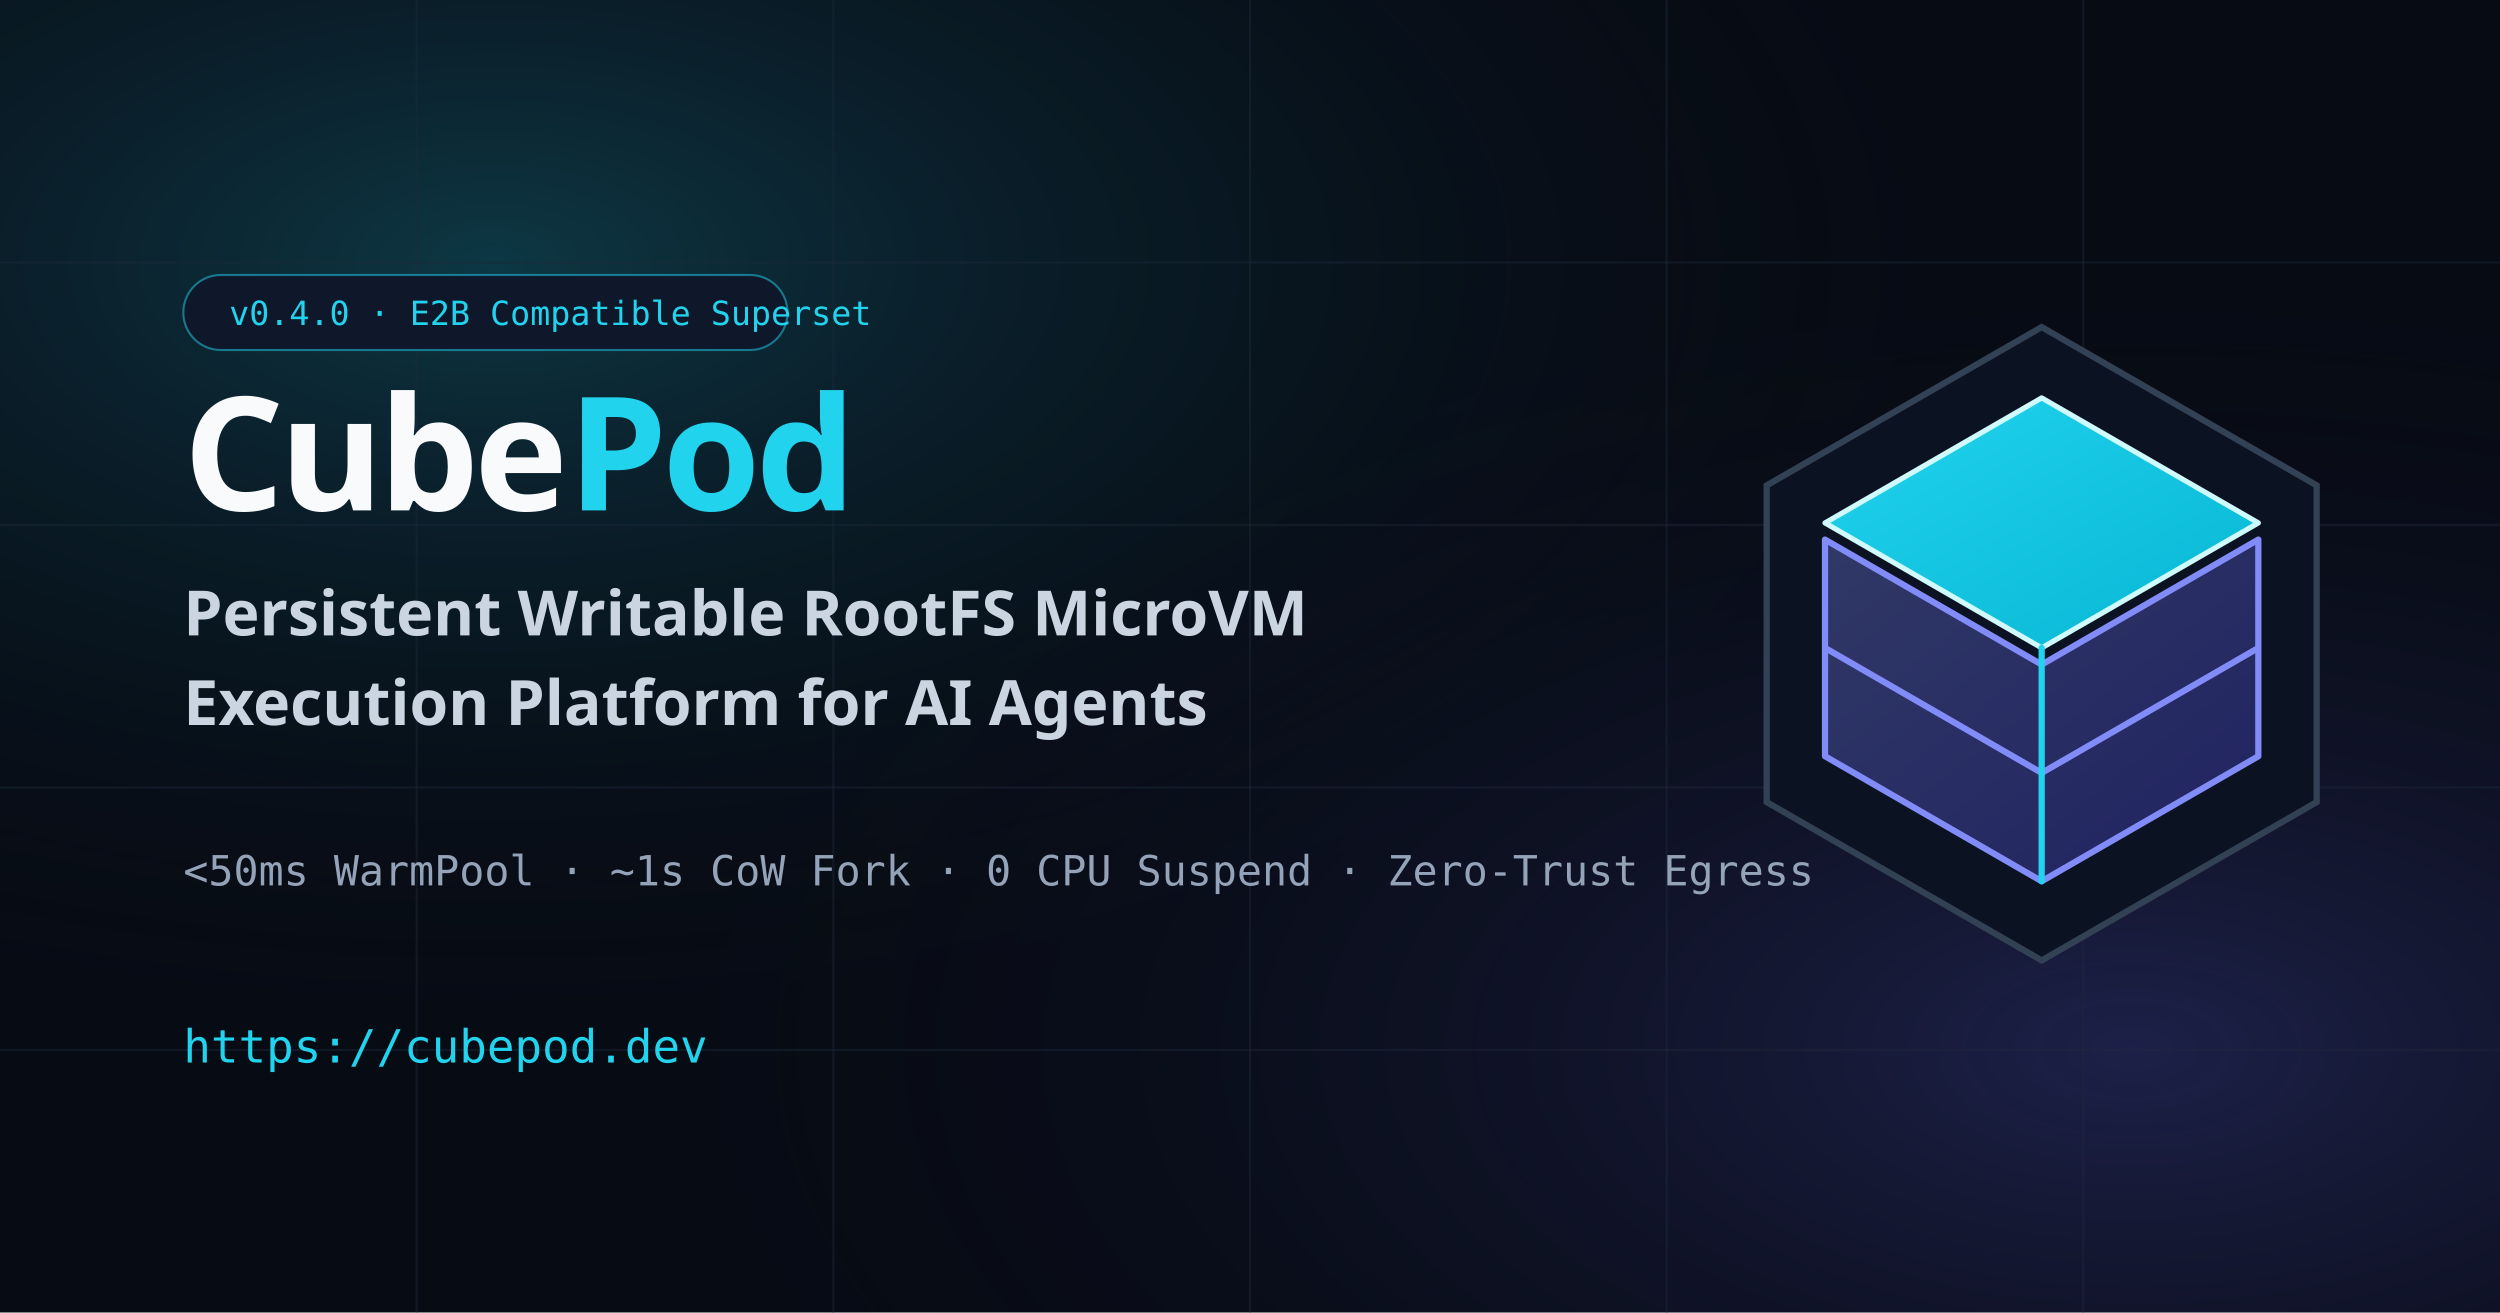
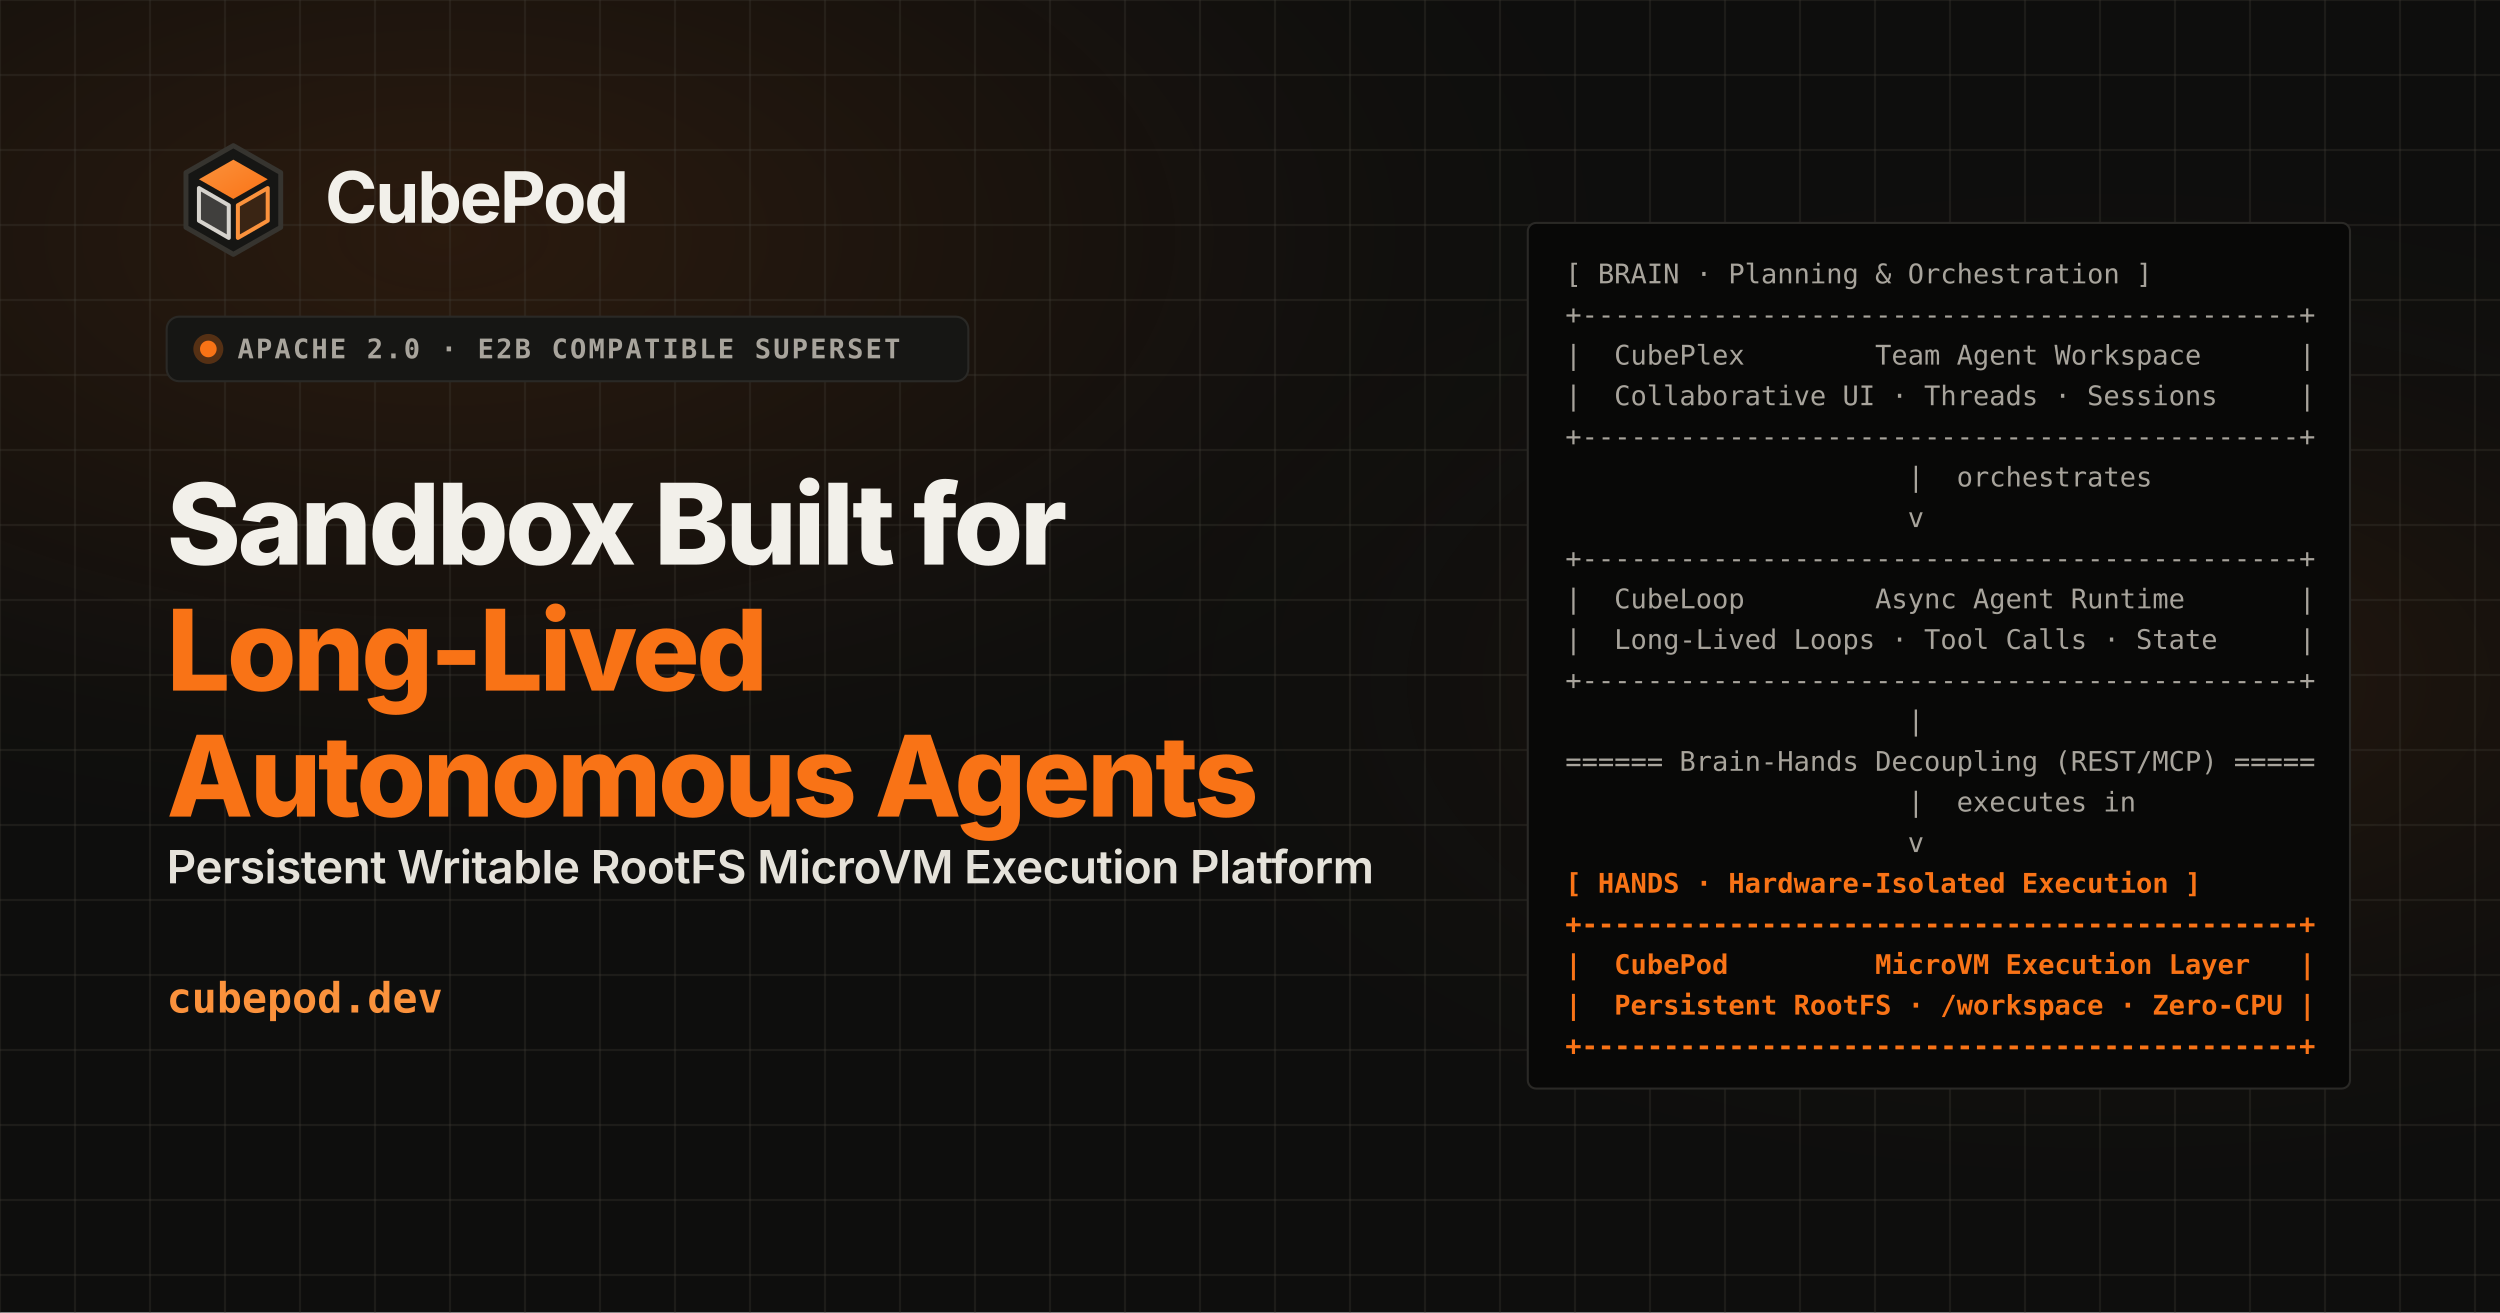
<svg xmlns="http://www.w3.org/2000/svg" viewBox="0 0 1200 630" width="1200" height="630" fill="none">
  <defs>
-     <radialGradient id="og-glow-1" cx="20%" cy="20%" r="60%">
-       <stop offset="0%" stop-color="#22d3ee" stop-opacity="0.22" />
-       <stop offset="100%" stop-color="#070b14" stop-opacity="0" />
+     <linearGradient id="cp-copper-logo" x1="0%" y1="0%" x2="100%" y2="100%">
+       <stop offset="0%" stop-color="#fb923c" />
+       <stop offset="100%" stop-color="#f97316" />
+     </linearGradient>
+     <radialGradient id="og-glow-1" cx="18%" cy="18%" r="50%">
+       <stop offset="0%" stop-color="#f97316" stop-opacity="0.12" />
+       <stop offset="55%" stop-color="#f97316" stop-opacity="0.04" />
+       <stop offset="100%" stop-color="#0e0e0d" stop-opacity="0" />
    </radialGradient>
-     <radialGradient id="og-glow-2" cx="85%" cy="80%" r="60%">
-       <stop offset="0%" stop-color="#6366f1" stop-opacity="0.24" />
-       <stop offset="100%" stop-color="#070b14" stop-opacity="0" />
+     <radialGradient id="og-glow-2" cx="84%" cy="52%" r="42%">
+       <stop offset="0%" stop-color="#f97316" stop-opacity="0.11" />
+       <stop offset="100%" stop-color="#0e0e0d" stop-opacity="0" />
    </radialGradient>
-     <linearGradient id="og-cube-top" x1="0%" y1="0%" x2="100%" y2="100%">
-       <stop offset="0%" stop-color="#22d3ee" />
-       <stop offset="100%" stop-color="#06b6d4" />
-     </linearGradient>
-     <linearGradient id="og-cube-bot" x1="0%" y1="0%" x2="100%" y2="100%">
-       <stop offset="0%" stop-color="#818cf8" />
-       <stop offset="100%" stop-color="#4f46e5" />
-     </linearGradient>
  </defs>
-   <rect width="1200" height="630" fill="#070b14" />
+   <rect width="1200" height="630" fill="#0e0e0d" />
  <rect width="1200" height="630" fill="url(#og-glow-1)" />
  <rect width="1200" height="630" fill="url(#og-glow-2)" />
-   <g stroke="#1e293b" stroke-opacity="0.45" stroke-width="1">
-     <line x1="0" y1="126" x2="1200" y2="126" />
+   <g stroke="#44423c" stroke-opacity="0.28" stroke-width="1">
+     <line x1="0" y1="0" x2="0" y2="630" />
+     <line x1="36" y1="0" x2="36" y2="630" />
+     <line x1="72" y1="0" x2="72" y2="630" />
+     <line x1="108" y1="0" x2="108" y2="630" />
+     <line x1="144" y1="0" x2="144" y2="630" />
+     <line x1="180" y1="0" x2="180" y2="630" />
+     <line x1="216" y1="0" x2="216" y2="630" />
+     <line x1="252" y1="0" x2="252" y2="630" />
+     <line x1="288" y1="0" x2="288" y2="630" />
+     <line x1="324" y1="0" x2="324" y2="630" />
+     <line x1="360" y1="0" x2="360" y2="630" />
+     <line x1="396" y1="0" x2="396" y2="630" />
+     <line x1="432" y1="0" x2="432" y2="630" />
+     <line x1="468" y1="0" x2="468" y2="630" />
+     <line x1="504" y1="0" x2="504" y2="630" />
+     <line x1="540" y1="0" x2="540" y2="630" />
+     <line x1="576" y1="0" x2="576" y2="630" />
+     <line x1="612" y1="0" x2="612" y2="630" />
+     <line x1="648" y1="0" x2="648" y2="630" />
+     <line x1="684" y1="0" x2="684" y2="630" />
+     <line x1="720" y1="0" x2="720" y2="630" />
+     <line x1="756" y1="0" x2="756" y2="630" />
+     <line x1="792" y1="0" x2="792" y2="630" />
+     <line x1="828" y1="0" x2="828" y2="630" />
+     <line x1="864" y1="0" x2="864" y2="630" />
+     <line x1="900" y1="0" x2="900" y2="630" />
+     <line x1="936" y1="0" x2="936" y2="630" />
+     <line x1="972" y1="0" x2="972" y2="630" />
+     <line x1="1008" y1="0" x2="1008" y2="630" />
+     <line x1="1044" y1="0" x2="1044" y2="630" />
+     <line x1="1080" y1="0" x2="1080" y2="630" />
+     <line x1="1116" y1="0" x2="1116" y2="630" />
+     <line x1="1152" y1="0" x2="1152" y2="630" />
+     <line x1="1188" y1="0" x2="1188" y2="630" />
+     <line x1="0" y1="0" x2="1200" y2="0" />
+     <line x1="0" y1="36" x2="1200" y2="36" />
+     <line x1="0" y1="72" x2="1200" y2="72" />
+     <line x1="0" y1="108" x2="1200" y2="108" />
+     <line x1="0" y1="144" x2="1200" y2="144" />
+     <line x1="0" y1="180" x2="1200" y2="180" />
+     <line x1="0" y1="216" x2="1200" y2="216" />
    <line x1="0" y1="252" x2="1200" y2="252" />
-     <line x1="0" y1="378" x2="1200" y2="378" />
+     <line x1="0" y1="288" x2="1200" y2="288" />
+     <line x1="0" y1="324" x2="1200" y2="324" />
+     <line x1="0" y1="360" x2="1200" y2="360" />
+     <line x1="0" y1="396" x2="1200" y2="396" />
+     <line x1="0" y1="432" x2="1200" y2="432" />
+     <line x1="0" y1="468" x2="1200" y2="468" />
    <line x1="0" y1="504" x2="1200" y2="504" />
-     <line x1="200" y1="0" x2="200" y2="630" />
-     <line x1="400" y1="0" x2="400" y2="630" />
-     <line x1="600" y1="0" x2="600" y2="630" />
-     <line x1="800" y1="0" x2="800" y2="630" />
-     <line x1="1000" y1="0" x2="1000" y2="630" />
+     <line x1="0" y1="540" x2="1200" y2="540" />
+     <line x1="0" y1="576" x2="1200" y2="576" />
+     <line x1="0" y1="612" x2="1200" y2="612" />
  </g>
-   <g transform="translate(820, 145)">
-     <polygon points="160,12 292,88 292,240 160,316 28,240 28,88" stroke="#334155" stroke-width="3" fill="#0b1222" />
-     <polygon points="160,174 264,114 264,218 160,278 56,218 56,114" fill="url(#og-cube-bot)" fill-opacity="0.32" stroke="#818cf8" stroke-width="3" stroke-linejoin="round" />
-     <polyline points="56,166 160,226 264,166" stroke="#818cf8" stroke-width="3" stroke-linejoin="round" fill="none" />
-     <polygon points="160,46 264,106 160,166 56,106" fill="url(#og-cube-top)" stroke="#cffafe" stroke-width="2.5" stroke-linejoin="round" />
-     <line x1="160" y1="166" x2="160" y2="278" stroke="#22d3ee" stroke-width="3" stroke-linecap="round" />
+   <g transform="translate(80,64) scale(1.684211)">
+     <polygon points="19,3.5 32.5,11.2 32.5,26.8 19,34.5 5.5,26.8 5.5,11.2" fill="#161614" stroke="#36342f" stroke-width="1.4" stroke-linejoin="round" />
+     <polygon points="19,7.5 28.8,13.1 19,18.7 9.2,13.1" fill="url(#cp-copper-logo)" />
+     <polygon points="9.2,15.6 17.7,20.5 17.7,29.8 9.2,24.9" fill="#d6d3cd" fill-opacity="0.22" stroke="#d6d3cd" stroke-width="1.15" stroke-linejoin="round" />
+     <polygon points="28.8,15.6 20.3,20.5 20.3,29.8 28.8,24.9" fill="#f97316" fill-opacity="0.16" stroke="#fb923c" stroke-width="1.15" stroke-linejoin="round" />
  </g>
-   <rect x="88" y="132" width="290" height="36" rx="18" fill="#0f172a" stroke="#22d3ee" stroke-opacity="0.5" />
-   <text x="110" y="156" font-family="ui-monospace, SFMono-Regular, Menlo, monospace" font-size="16" fill="#22d3ee">v0.4.0 · E2B Compatible Superset</text>
-   <text x="88" y="245" font-family="ui-sans-serif, system-ui, sans-serif" font-size="76" font-weight="800" letter-spacing="-0.03em" fill="#f8fafc">Cube<tspan fill="#22d3ee">Pod</tspan>
-   </text>
-   <text x="88" y="305" font-family="ui-sans-serif, system-ui, sans-serif" font-size="30" font-weight="600" fill="#cbd5e1">Persistent Writable RootFS MicroVM</text>
-   <text x="88" y="348" font-family="ui-sans-serif, system-ui, sans-serif" font-size="30" font-weight="600" fill="#cbd5e1">Execution Platform for AI Agents</text>
-   <text x="88" y="425" font-family="ui-monospace, SFMono-Regular, Menlo, monospace" font-size="20" fill="#94a3b8">&lt;50ms WarmPool  ·  ~1s CoW Fork  ·  0 CPU Suspend  ·  Zero-Trust Egress</text>
-   <text x="88" y="510" font-family="ui-monospace, SFMono-Regular, Menlo, monospace" font-size="22" fill="#22d3ee">https://cubepod.dev</text>
+   <text x="156" y="106.9" font-family="Plus Jakarta Sans, Inter, ui-sans-serif, sans-serif" font-size="34" font-weight="700" letter-spacing="-0.03em" fill="#f2f0ea">CubePod</text>
+   <rect x="80" y="152" width="384.8" height="31" rx="6" fill="#161614" stroke="#2a2926" stroke-width="1" />
+   <circle cx="100" cy="167.5" r="7.2" fill="#f97316" fill-opacity="0.28" />
+   <circle cx="100" cy="167.5" r="4" fill="#f97316" />
+   <text x="114" y="172.0" font-family="JetBrains Mono, ui-monospace, monospace" font-size="13" font-weight="600" letter-spacing="0.08em" fill="#a8a49c">APACHE 2.0  ·  E2B COMPATIBLE SUPERSET</text>
+   <text x="80" y="271.00" font-family="Plus Jakarta Sans, Inter, ui-sans-serif, sans-serif" font-size="54" font-weight="800" letter-spacing="-0.03em" fill="#f2f0ea">Sandbox Built for</text>
+   <text x="80" y="331.48" font-family="Plus Jakarta Sans, Inter, ui-sans-serif, sans-serif" font-size="54" font-weight="800" letter-spacing="-0.03em" fill="#f97316">Long-Lived</text>
+   <text x="80" y="391.96" font-family="Plus Jakarta Sans, Inter, ui-sans-serif, sans-serif" font-size="54" font-weight="800" letter-spacing="-0.03em" fill="#f97316">Autonomous Agents</text>
+   <text x="80" y="424.00" font-family="Plus Jakarta Sans, Inter, ui-sans-serif, sans-serif" font-size="22" font-weight="600" letter-spacing="-0.01em" fill="#e5e2da">Persistent Writable RootFS MicroVM Execution Platform</text>
+   <text x="80" y="486.00" font-family="JetBrains Mono, ui-monospace, monospace" font-size="20" font-weight="600" fill="#fb923c">cubepod.dev</text>
+   <rect x="733.34" y="107.00" width="394.66" height="415.50" rx="4" fill="#080807" stroke="#2a2926" stroke-width="1" />
+   <text x="751.34" y="136.00" font-family="JetBrains Mono, ui-monospace, monospace" font-size="13" font-weight="400" xml:space="preserve" fill="#a8a49c">[ BRAIN · Planning &amp; Orchestration ]</text>
+   <text x="751.34" y="155.50" font-family="JetBrains Mono, ui-monospace, monospace" font-size="13" font-weight="400" xml:space="preserve" fill="#a8a49c">+--------------------------------------------+</text>
+   <text x="751.34" y="175.00" font-family="JetBrains Mono, ui-monospace, monospace" font-size="13" font-weight="400" xml:space="preserve" fill="#a8a49c">|  CubePlex        Team Agent Workspace      |</text>
+   <text x="751.34" y="194.50" font-family="JetBrains Mono, ui-monospace, monospace" font-size="13" font-weight="400" xml:space="preserve" fill="#a8a49c">|  Collaborative UI · Threads · Sessions     |</text>
+   <text x="751.34" y="214.00" font-family="JetBrains Mono, ui-monospace, monospace" font-size="13" font-weight="400" xml:space="preserve" fill="#a8a49c">+--------------------------------------------+</text>
+   <text x="751.34" y="233.50" font-family="JetBrains Mono, ui-monospace, monospace" font-size="13" font-weight="400" xml:space="preserve" fill="#a8a49c">                     |  orchestrates</text>
+   <text x="751.34" y="253.00" font-family="JetBrains Mono, ui-monospace, monospace" font-size="13" font-weight="400" xml:space="preserve" fill="#a8a49c">                     v</text>
+   <text x="751.34" y="272.50" font-family="JetBrains Mono, ui-monospace, monospace" font-size="13" font-weight="400" xml:space="preserve" fill="#a8a49c">+--------------------------------------------+</text>
+   <text x="751.34" y="292.00" font-family="JetBrains Mono, ui-monospace, monospace" font-size="13" font-weight="400" xml:space="preserve" fill="#a8a49c">|  CubeLoop        Async Agent Runtime       |</text>
+   <text x="751.34" y="311.50" font-family="JetBrains Mono, ui-monospace, monospace" font-size="13" font-weight="400" xml:space="preserve" fill="#a8a49c">|  Long-Lived Loops · Tool Calls · State     |</text>
+   <text x="751.34" y="331.00" font-family="JetBrains Mono, ui-monospace, monospace" font-size="13" font-weight="400" xml:space="preserve" fill="#a8a49c">+--------------------------------------------+</text>
+   <text x="751.34" y="350.50" font-family="JetBrains Mono, ui-monospace, monospace" font-size="13" font-weight="400" xml:space="preserve" fill="#a8a49c">                     |</text>
+   <text x="751.34" y="370.00" font-family="JetBrains Mono, ui-monospace, monospace" font-size="13" font-weight="400" xml:space="preserve" fill="#a8a49c">====== Brain-Hands Decoupling (REST/MCP) =====</text>
+   <text x="751.34" y="389.50" font-family="JetBrains Mono, ui-monospace, monospace" font-size="13" font-weight="400" xml:space="preserve" fill="#a8a49c">                     |  executes in</text>
+   <text x="751.34" y="409.00" font-family="JetBrains Mono, ui-monospace, monospace" font-size="13" font-weight="400" xml:space="preserve" fill="#a8a49c">                     v</text>
+   <text x="751.34" y="428.50" font-family="JetBrains Mono, ui-monospace, monospace" font-size="13" font-weight="600" xml:space="preserve" fill="#f97316">[ HANDS · Hardware-Isolated Execution ]</text>
+   <text x="751.34" y="448.00" font-family="JetBrains Mono, ui-monospace, monospace" font-size="13" font-weight="600" xml:space="preserve" fill="#f97316">+--------------------------------------------+</text>
+   <text x="751.34" y="467.50" font-family="JetBrains Mono, ui-monospace, monospace" font-size="13" font-weight="600" xml:space="preserve" fill="#f97316">|  CubePod         MicroVM Execution Layer   |</text>
+   <text x="751.34" y="487.00" font-family="JetBrains Mono, ui-monospace, monospace" font-size="13" font-weight="600" xml:space="preserve" fill="#f97316">|  Persistent RootFS · /workspace · Zero-CPU |</text>
+   <text x="751.34" y="506.50" font-family="JetBrains Mono, ui-monospace, monospace" font-size="13" font-weight="600" xml:space="preserve" fill="#f97316">+--------------------------------------------+</text>
</svg>
